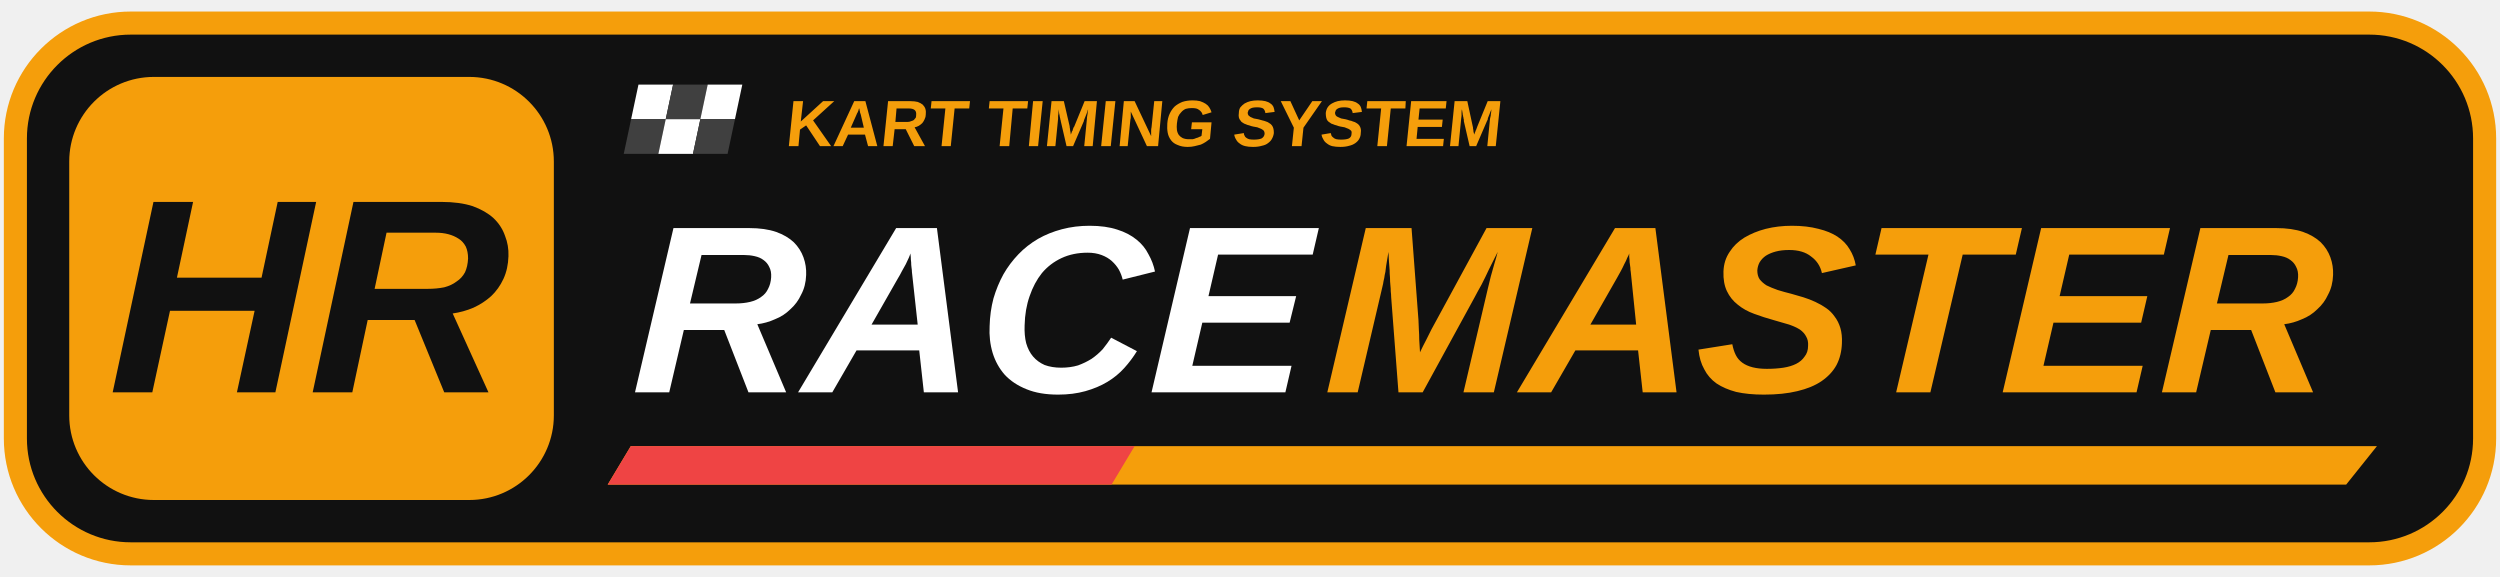
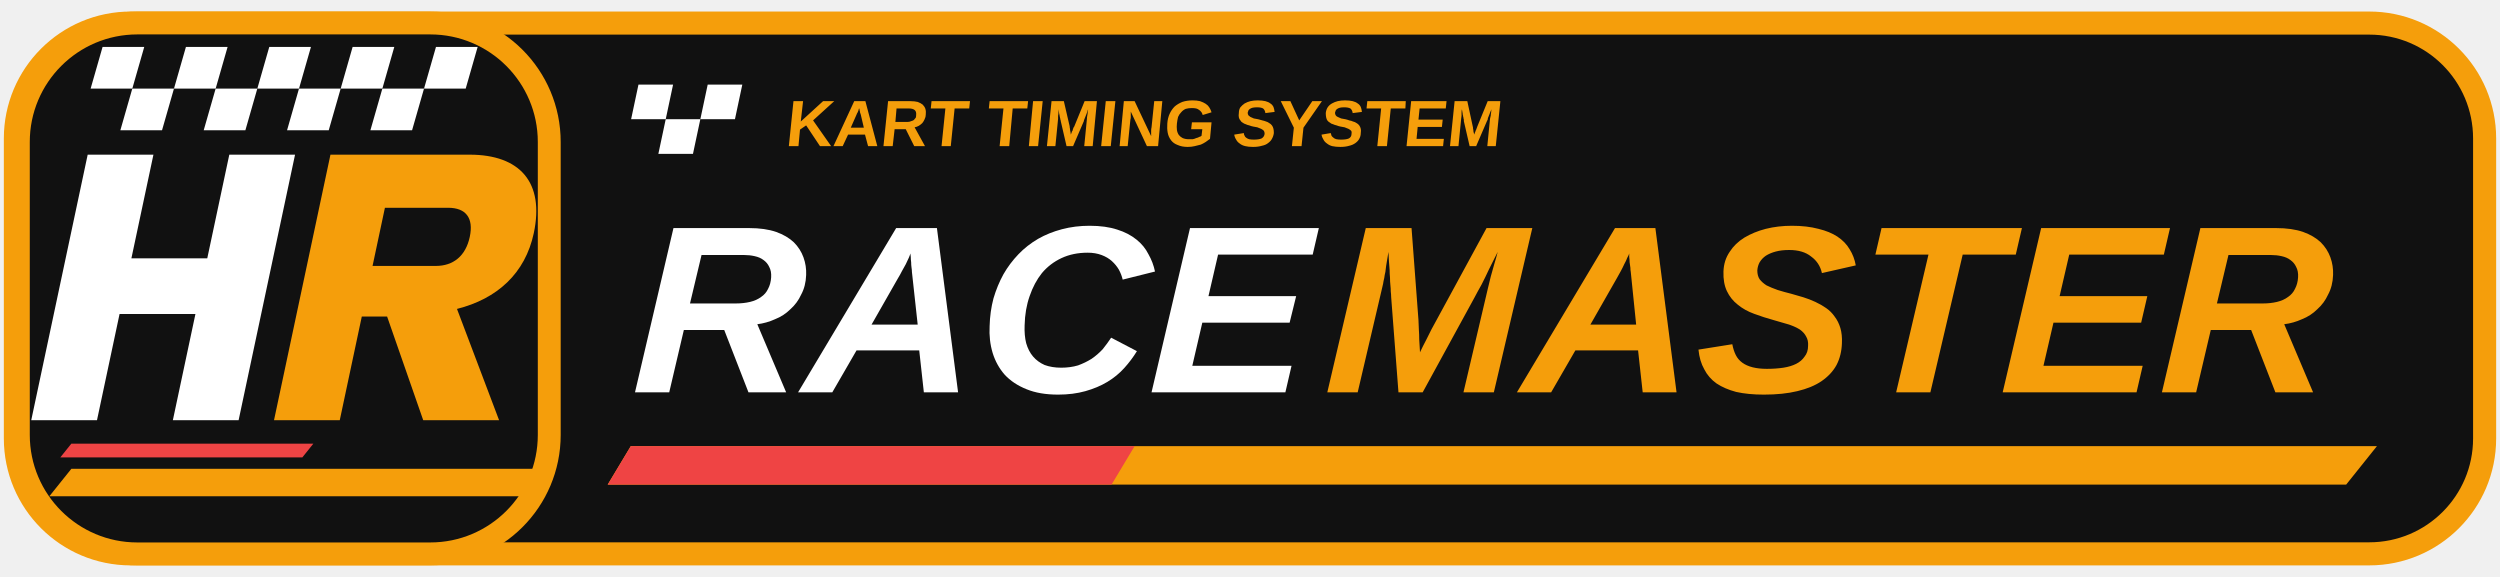
- <svg xmlns="http://www.w3.org/2000/svg" viewBox="0 0 650 150" width="650" height="150">
-   <rect x="4" y="6" width="642" height="138" rx="30" fill="#111111" stroke="#F59E0B" stroke-width="6" />
-   <rect x="18" y="20" width="126" height="110" rx="22" fill="#F59E0B" />
-   <path d="M61.6,102.0 L66.2,80.8 L44.2,80.8 L39.6,102.0 L29.3,102.0 L39.9,52.5 L50.2,52.5 L46.0,72.2 L68.0,72.2 L72.2,52.5 L82.2,52.5 L71.6,102.0 L61.6,102.0 Z M115.5,102.0 L107.8,83.2 L95.6,83.2 L91.6,102.0 L81.3,102.0 L91.9,52.5 L114.8,52.5 Q119.5,52.5 122.9,53.6 Q126.2,54.8 128.3,56.7 Q130.4,58.7 131.3,61.3 Q132.3,63.8 132.2,66.6 Q132.1,69.9 130.9,72.5 Q129.7,75.1 127.7,77.0 Q125.7,78.8 123.1,80.0 Q120.5,81.1 117.7,81.5 L127.0,102.0 L115.5,102.0 Z M111.2,75.1 Q113.5,75.1 115.5,74.7 Q117.4,74.2 118.7,73.2 Q120.1,72.3 120.9,70.8 Q121.6,69.3 121.7,67.2 Q121.7,65.4 121.1,64.1 Q120.4,62.8 119.3,62.1 Q118.1,61.3 116.6,60.9 Q115.1,60.5 113.3,60.5 L100.5,60.5 L97.4,75.1 L111.2,75.1 Z" fill="#111111" />
-   <g transform="translate(166, 22) skewX(-12)">
-     <rect x="0" y="0" width="9" height="9" fill="#FFFFFF" />
-     <rect x="9" y="0" width="9" height="9" fill="#404040" />
-     <rect x="18" y="0" width="9" height="9" fill="#FFFFFF" />
-     <rect x="0" y="9" width="9" height="9" fill="#404040" />
-     <rect x="9" y="9" width="9" height="9" fill="#FFFFFF" />
-     <rect x="18" y="9" width="9" height="9" fill="#404040" />
+ <svg xmlns="http://www.w3.org/2000/svg" viewBox="0 0 650 150" width="650" height="150" version="1.1" id="svg11" xml:space="preserve">
+   <defs id="defs11" />
+   <rect x="4" y="6" width="642" height="138" rx="30" fill="#111111" stroke="#F59E0B" stroke-width="6" id="rect1" />
+   <rect x="18" y="20" width="126" height="110" rx="22" fill="#F59E0B" id="rect2" />
+   <path d="M61.6,102.0 L66.2,80.8 L44.2,80.8 L39.6,102.0 L29.3,102.0 L39.9,52.5 L50.2,52.5 L46.0,72.2 L68.0,72.2 L72.2,52.5 L82.2,52.5 L71.6,102.0 L61.6,102.0 Z M115.5,102.0 L107.8,83.2 L95.6,83.2 L91.6,102.0 L81.3,102.0 L91.9,52.5 L114.8,52.5 Q119.5,52.5 122.9,53.6 Q126.2,54.8 128.3,56.7 Q130.4,58.7 131.3,61.3 Q132.3,63.8 132.2,66.6 Q132.1,69.9 130.9,72.5 Q129.7,75.1 127.7,77.0 Q125.7,78.8 123.1,80.0 Q120.5,81.1 117.7,81.5 L127.0,102.0 L115.5,102.0 Z M111.2,75.1 Q113.5,75.1 115.5,74.7 Q117.4,74.2 118.7,73.2 Q120.1,72.3 120.9,70.8 Q121.6,69.3 121.7,67.2 Q121.7,65.4 121.1,64.1 Q120.4,62.8 119.3,62.1 Q118.1,61.3 116.6,60.9 Q115.1,60.5 113.3,60.5 L100.5,60.5 L97.4,75.1 L111.2,75.1 Z" fill="#111111" id="path2" />
+   <g transform="translate(166, 22) skewX(-12)" id="g8">
+     <rect x="0" y="0" width="9" height="9" fill="#FFFFFF" id="rect3" />
+     <rect x="18" y="0" width="9" height="9" fill="#FFFFFF" id="rect5" />
+     <rect x="9" y="9" width="9" height="9" fill="#FFFFFF" id="rect7" />
  </g>
-   <path d="M213.2,38.0 L209.6,32.6 L208.0,33.7 L207.6,38.0 L205.1,38.0 L206.3,26.3 L208.8,26.3 L208.2,31.6 L214.0,26.3 L216.9,26.3 L211.4,31.3 L216.1,38.0 L213.2,38.0 Z M225.7,38.0 L224.9,35.0 L220.5,35.0 L219.1,38.0 L216.7,38.0 L222.1,26.3 L225.0,26.3 L228.1,38.0 L225.7,38.0 Z M223.8,29.8 Q223.7,29.5 223.6,29.2 Q223.6,28.9 223.5,28.7 Q223.5,28.4 223.4,28.3 Q223.4,28.1 223.4,28.1 Q223.4,28.1 223.3,28.3 Q223.3,28.4 223.2,28.7 Q223.1,28.9 223.0,29.2 Q222.8,29.5 222.7,29.8 L221.2,33.2 L224.6,33.2 L223.8,29.8 Z M237.7,38.0 L235.5,33.6 L232.6,33.6 L232.1,38.0 L229.7,38.0 L230.9,26.3 L236.7,26.3 Q237.8,26.3 238.6,26.5 Q239.4,26.8 239.9,27.2 Q240.4,27.7 240.6,28.3 Q240.8,29.0 240.7,29.8 Q240.7,30.4 240.4,31.0 Q240.2,31.5 239.8,32.0 Q239.4,32.4 238.9,32.7 Q238.4,33.0 237.8,33.1 L240.5,38.0 L237.7,38.0 Z M238.2,29.9 Q238.3,29.0 237.8,28.6 Q237.3,28.2 236.3,28.2 L233.1,28.2 L232.8,31.7 L236.0,31.7 Q236.5,31.7 236.9,31.5 Q237.3,31.4 237.6,31.2 Q237.9,30.9 238.1,30.6 Q238.2,30.3 238.2,29.9 Z M248.2,28.2 L247.2,38.0 L244.8,38.0 L245.8,28.2 L242.0,28.2 L242.2,26.3 L252.2,26.3 L252.0,28.2 L248.2,28.2 Z M263.3,28.2 L262.4,38.0 L259.9,38.0 L260.9,28.2 L257.1,28.2 L257.3,26.3 L267.3,26.3 L267.1,28.2 L263.3,28.2 Z M267.5,38.0 L268.6,26.3 L271.1,26.3 L269.9,38.0 L267.5,38.0 Z M281.9,38.0 L282.6,30.9 Q282.6,30.5 282.7,30.0 Q282.8,29.6 282.8,29.2 Q282.9,28.8 282.9,28.4 Q282.7,29.0 282.5,29.6 Q282.4,29.9 282.3,30.1 Q282.2,30.4 282.1,30.6 Q282.0,30.9 281.9,31.1 Q281.8,31.3 281.8,31.5 L279.0,38.0 L277.3,38.0 L275.8,31.5 Q275.8,31.3 275.7,31.1 Q275.7,30.9 275.6,30.6 Q275.6,30.4 275.5,30.1 Q275.5,29.9 275.4,29.6 Q275.3,29.0 275.2,28.4 Q275.2,28.8 275.2,29.3 Q275.2,29.7 275.1,30.1 Q275.1,30.6 275.1,30.9 L274.4,38.0 L272.2,38.0 L273.4,26.3 L276.6,26.3 L278.1,32.8 Q278.1,33.1 278.2,33.5 Q278.2,33.8 278.3,34.2 Q278.4,34.6 278.4,35.0 Q278.6,34.6 278.7,34.2 Q278.8,34.0 278.9,33.9 Q278.9,33.7 279.0,33.5 Q279.1,33.3 279.1,33.2 Q279.2,33.0 279.3,32.9 L282.0,26.3 L285.2,26.3 L284.1,38.0 L281.9,38.0 Z M286.3,38.0 L287.5,26.3 L290.0,26.3 L288.8,38.0 L286.3,38.0 Z M298.2,38.0 L294.0,29.0 Q294.0,29.4 294.0,29.7 Q294.0,30.0 294.0,30.4 Q294.0,30.8 293.9,31.1 L293.2,38.0 L291.1,38.0 L292.2,26.3 L295.0,26.3 L299.3,35.4 Q299.3,35.0 299.3,34.7 Q299.3,34.3 299.3,33.9 Q299.3,33.5 299.4,33.1 L300.1,26.3 L302.2,26.3 L301.1,38.0 L298.2,38.0 Z M309.1,36.2 Q309.6,36.2 310.1,36.2 Q310.6,36.1 311.0,35.9 Q311.5,35.8 311.8,35.6 Q312.2,35.5 312.4,35.3 L312.6,33.6 L309.7,33.6 L309.9,31.8 L315.0,31.8 L314.6,36.1 Q314.1,36.5 313.5,36.9 Q312.9,37.3 312.2,37.6 Q311.5,37.8 310.6,38.0 Q309.8,38.2 308.8,38.2 Q307.3,38.2 306.2,37.7 Q305.1,37.3 304.5,36.5 Q303.8,35.6 303.6,34.5 Q303.4,33.4 303.5,32.1 Q303.6,30.7 304.1,29.6 Q304.6,28.5 305.4,27.7 Q306.2,27.0 307.4,26.5 Q308.6,26.1 310.1,26.1 Q311.2,26.1 312.0,26.3 Q312.9,26.6 313.5,27.0 Q314.1,27.4 314.4,27.9 Q314.8,28.5 315.0,29.2 L312.7,29.9 Q312.6,29.5 312.4,29.2 Q312.1,28.8 311.8,28.6 Q311.4,28.3 311.0,28.2 Q310.5,28.1 309.9,28.1 Q309.0,28.1 308.3,28.3 Q307.6,28.6 307.1,29.2 Q306.6,29.7 306.3,30.4 Q306.1,31.2 306.0,32.1 Q305.9,33.0 306.0,33.8 Q306.1,34.5 306.5,35.1 Q306.9,35.6 307.5,35.9 Q308.2,36.2 309.1,36.2 Z M331.2,34.6 Q331.1,35.4 330.7,36.1 Q330.4,36.7 329.7,37.2 Q329.1,37.7 328.1,37.9 Q327.1,38.2 325.8,38.2 Q324.6,38.2 323.8,38.0 Q322.9,37.8 322.3,37.3 Q321.7,36.9 321.4,36.3 Q321.0,35.7 320.9,35.0 L323.4,34.6 Q323.4,35.0 323.6,35.3 Q323.7,35.6 324.0,35.8 Q324.4,36.1 324.8,36.2 Q325.3,36.3 326.0,36.3 Q327.3,36.3 328.0,36.0 Q328.7,35.6 328.8,34.8 Q328.8,34.3 328.6,34.0 Q328.3,33.7 327.9,33.5 Q327.5,33.3 326.9,33.1 Q326.4,33.0 325.8,32.9 Q325.3,32.8 324.8,32.6 Q324.3,32.5 323.9,32.3 Q323.5,32.2 323.1,31.9 Q322.7,31.7 322.5,31.3 Q322.2,31.0 322.1,30.5 Q322.0,30.0 322.1,29.4 Q322.1,28.5 322.5,27.9 Q323.0,27.3 323.6,26.9 Q324.3,26.5 325.1,26.3 Q326.0,26.1 327.0,26.1 Q328.2,26.1 329.0,26.3 Q329.8,26.5 330.3,26.9 Q330.8,27.2 331.1,27.8 Q331.3,28.3 331.4,29.1 L329.0,29.4 Q328.9,28.6 328.4,28.2 Q327.9,27.9 326.8,27.9 Q326.2,27.9 325.7,28.0 Q325.3,28.1 325.0,28.3 Q324.7,28.5 324.6,28.7 Q324.5,29.0 324.4,29.3 Q324.4,29.7 324.6,30.0 Q324.8,30.2 325.1,30.4 Q325.5,30.6 326.0,30.8 Q326.5,30.9 327.1,31.0 Q327.6,31.1 328.2,31.3 Q328.7,31.4 329.2,31.6 Q329.6,31.7 330.0,32.0 Q330.4,32.2 330.7,32.6 Q331.0,33.0 331.1,33.5 Q331.2,33.9 331.2,34.6 Z M338.9,33.2 L338.4,38.0 L335.9,38.0 L336.4,33.2 L333.0,26.3 L335.5,26.3 L337.8,31.3 L341.2,26.3 L343.7,26.3 L338.9,33.2 Z M353.8,34.6 Q353.8,35.4 353.4,36.1 Q353.1,36.7 352.4,37.2 Q351.7,37.7 350.8,37.9 Q349.8,38.2 348.5,38.2 Q347.3,38.2 346.4,38.0 Q345.6,37.8 345.0,37.3 Q344.4,36.9 344.1,36.3 Q343.7,35.7 343.6,35.0 L346.0,34.6 Q346.1,35.0 346.2,35.3 Q346.4,35.6 346.7,35.8 Q347.0,36.1 347.5,36.2 Q348.0,36.3 348.7,36.3 Q350.0,36.3 350.7,36.0 Q351.4,35.6 351.4,34.8 Q351.5,34.3 351.3,34.0 Q351.0,33.7 350.6,33.5 Q350.2,33.3 349.6,33.1 Q349.1,33.0 348.5,32.9 Q348.0,32.8 347.5,32.6 Q347.0,32.5 346.6,32.3 Q346.1,32.2 345.8,31.9 Q345.4,31.7 345.1,31.3 Q344.9,31.0 344.8,30.5 Q344.7,30.0 344.7,29.4 Q344.8,28.5 345.2,27.9 Q345.6,27.3 346.3,26.9 Q347.0,26.5 347.8,26.3 Q348.7,26.1 349.7,26.1 Q350.9,26.1 351.7,26.3 Q352.5,26.5 353.0,26.9 Q353.5,27.2 353.8,27.8 Q354.0,28.3 354.1,29.1 L351.7,29.4 Q351.6,28.6 351.1,28.2 Q350.5,27.9 349.5,27.9 Q348.8,27.9 348.4,28.0 Q348.0,28.1 347.7,28.3 Q347.4,28.5 347.3,28.7 Q347.2,29.0 347.1,29.3 Q347.1,29.7 347.3,30.0 Q347.4,30.2 347.8,30.4 Q348.2,30.6 348.7,30.8 Q349.2,30.9 349.8,31.0 Q350.3,31.1 350.8,31.3 Q351.4,31.4 351.8,31.6 Q352.3,31.7 352.7,32.0 Q353.1,32.2 353.4,32.6 Q353.7,33.0 353.8,33.5 Q353.9,33.9 353.8,34.6 Z M361.6,28.2 L360.6,38.0 L358.1,38.0 L359.1,28.2 L355.3,28.2 L355.5,26.3 L365.5,26.3 L365.4,28.2 L361.6,28.2 Z M365.7,38.0 L366.9,26.3 L376.1,26.3 L375.9,28.2 L369.1,28.2 L368.8,31.1 L375.1,31.1 L374.9,33.0 L368.6,33.0 L368.3,36.1 L375.4,36.1 L375.2,38.0 L365.7,38.0 Z M386.7,38.0 L387.4,30.9 Q387.5,30.5 387.6,30.0 Q387.6,29.6 387.7,29.2 Q387.7,28.8 387.8,28.4 Q387.5,29.0 387.3,29.6 Q387.2,29.9 387.1,30.1 Q387.0,30.4 386.9,30.6 Q386.8,30.9 386.8,31.1 Q386.7,31.3 386.6,31.5 L383.8,38.0 L382.1,38.0 L380.6,31.5 Q380.6,31.3 380.6,31.1 Q380.5,30.9 380.5,30.6 Q380.4,30.4 380.4,30.1 Q380.3,29.9 380.3,29.6 Q380.2,29.0 380.1,28.4 Q380.0,28.8 380.0,29.3 Q380.0,29.7 380.0,30.1 Q379.9,30.6 379.9,30.9 L379.2,38.0 L377.0,38.0 L378.2,26.3 L381.5,26.3 L382.9,32.8 Q383.0,33.1 383.0,33.5 Q383.1,33.8 383.1,34.2 Q383.2,34.6 383.3,35.0 Q383.4,34.6 383.6,34.2 Q383.7,34.0 383.7,33.9 Q383.8,33.7 383.9,33.5 Q383.9,33.3 384.0,33.2 Q384.1,33.0 384.1,32.9 L386.8,26.3 L390.1,26.3 L388.9,38.0 L386.7,38.0 Z" fill="#F59E0B" />
-   <path d="M194.6,102.0 L188.3,85.8 L177.8,85.8 L174.0,102.0 L165.1,102.0 L175.1,59.3 L194.8,59.3 Q198.9,59.3 201.8,60.3 Q204.6,61.3 206.4,63.0 Q208.1,64.7 208.9,66.9 Q209.7,69.1 209.6,71.5 Q209.5,74.4 208.3,76.6 Q207.3,78.8 205.5,80.4 Q203.8,82.1 201.5,83.0 Q199.3,84.0 196.9,84.3 L204.4,102.0 L194.6,102.0 Z M191.3,78.9 Q193.3,78.9 195.0,78.5 Q196.7,78.1 197.9,77.2 Q199.1,76.4 199.7,75.1 Q200.4,73.8 200.5,72.1 Q200.6,70.5 200.0,69.4 Q199.5,68.3 198.5,67.6 Q197.6,66.9 196.2,66.6 Q194.9,66.3 193.4,66.3 L182.4,66.3 L179.4,78.9 L191.3,78.9 Z M240.2,102.0 L239.0,91.1 L222.7,91.1 L216.4,102.0 L207.5,102.0 L233.0,59.3 L243.6,59.3 L249.1,102.0 L240.2,102.0 Z M237.1,70.7 Q237.1,70.2 237.0,69.6 Q236.9,68.9 236.9,68.2 Q236.8,67.5 236.8,66.8 Q236.7,66.2 236.7,65.9 Q236.6,66.3 236.3,67.0 Q235.9,67.8 235.5,68.7 Q235.0,69.6 234.5,70.5 Q234.0,71.5 233.5,72.3 L226.6,84.4 L238.6,84.4 L237.1,70.7 Z M266.4,84.6 Q266.3,87.2 266.8,89.2 Q267.4,91.3 268.6,92.7 Q269.8,94.1 271.6,94.9 Q273.5,95.6 275.9,95.6 Q278.3,95.6 280.3,95.0 Q282.2,94.3 283.8,93.3 Q285.4,92.2 286.7,90.8 Q287.9,89.3 288.9,87.8 L295.6,91.3 Q294.2,93.6 292.3,95.7 Q290.4,97.8 287.9,99.3 Q285.4,100.8 282.2,101.7 Q279.0,102.6 275.1,102.6 Q270.3,102.6 266.9,101.2 Q263.4,99.8 261.2,97.4 Q259.1,95.0 258.1,91.8 Q257.1,88.5 257.3,84.8 Q257.4,81.0 258.3,77.6 Q259.3,74.2 260.9,71.3 Q262.5,68.5 264.8,66.1 Q267.0,63.8 269.9,62.1 Q272.7,60.5 276.1,59.6 Q279.5,58.7 283.3,58.7 Q287.5,58.7 290.5,59.7 Q293.4,60.6 295.5,62.3 Q297.5,63.9 298.6,66.1 Q299.8,68.2 300.3,70.6 L291.9,72.7 Q291.6,71.4 290.9,70.1 Q290.2,68.9 289.1,67.9 Q288.0,66.9 286.4,66.3 Q284.8,65.7 282.8,65.7 Q279.0,65.7 276.0,67.1 Q273.0,68.5 270.9,71.0 Q268.9,73.5 267.7,77.0 Q266.5,80.4 266.4,84.6 Z M299.4,102.0 L309.4,59.3 L342.9,59.3 L341.3,66.2 L316.7,66.2 L314.2,77.0 L337.0,77.0 L335.3,83.9 L312.6,83.9 L310.0,95.1 L335.8,95.1 L334.2,102.0 L299.4,102.0 Z" fill="#FFFFFF" />
-   <path d="M380.5,102.0 L386.8,75.2 Q387.2,73.6 387.6,71.9 Q388.1,70.1 388.5,68.7 Q389.0,67.1 389.4,65.5 Q388.2,67.9 387.1,70.1 Q386.7,71.0 386.2,72.0 Q385.7,73.0 385.2,74.0 Q384.7,74.9 384.2,75.8 Q383.8,76.6 383.4,77.3 L369.9,102.0 L363.6,102.0 L361.7,77.2 Q361.7,76.6 361.6,75.8 Q361.6,75.0 361.5,74.1 Q361.4,73.2 361.4,72.2 Q361.3,71.2 361.3,70.2 Q361.1,68.0 361.0,65.5 Q360.7,67.3 360.4,69.1 Q360.3,69.9 360.2,70.7 Q360.0,71.5 359.9,72.3 Q359.7,73.1 359.6,73.8 Q359.4,74.5 359.3,75.1 L353.0,102.0 L345.1,102.0 L355.1,59.3 L367.0,59.3 L368.8,83.2 Q368.8,84.1 368.9,85.6 Q369.0,87.0 369.0,88.3 Q369.1,89.9 369.2,91.6 Q370.0,89.9 370.8,88.4 Q371.5,87.0 372.2,85.6 Q372.9,84.3 373.4,83.4 L386.5,59.3 L398.4,59.3 L388.4,102.0 L380.5,102.0 Z M427.1,102.0 L425.9,91.1 L409.6,91.1 L403.3,102.0 L394.4,102.0 L419.9,59.3 L430.4,59.3 L435.9,102.0 L427.1,102.0 Z M424.0,70.7 Q423.9,70.2 423.9,69.6 Q423.8,68.9 423.7,68.2 Q423.7,67.5 423.6,66.8 Q423.6,66.2 423.6,65.9 Q423.5,66.3 423.1,67.0 Q422.8,67.8 422.3,68.7 Q421.9,69.6 421.4,70.5 Q420.8,71.5 420.4,72.3 L413.5,84.4 L425.4,84.4 L424.0,70.7 Z M458.6,102.6 Q454.5,102.6 451.4,101.9 Q448.4,101.1 446.3,99.7 Q444.2,98.2 443.1,96.0 Q441.9,93.9 441.6,90.9 L450.4,89.5 Q450.7,91.1 451.3,92.3 Q451.9,93.5 453.0,94.3 Q454.1,95.1 455.7,95.5 Q457.3,95.9 459.4,95.9 Q461.7,95.9 463.7,95.6 Q465.6,95.3 467.0,94.6 Q468.4,93.9 469.2,92.7 Q470.1,91.6 470.1,89.9 Q470.2,88.5 469.6,87.5 Q469.1,86.5 468.0,85.7 Q466.9,85.0 465.2,84.4 Q463.6,83.9 461.4,83.3 Q458.5,82.5 456.1,81.6 Q453.6,80.7 451.8,79.2 Q450.0,77.8 449.0,75.7 Q448.0,73.6 448.1,70.6 Q448.2,67.7 449.7,65.5 Q451.1,63.3 453.5,61.8 Q456.0,60.3 459.1,59.5 Q462.3,58.7 465.9,58.7 Q469.8,58.7 472.8,59.5 Q475.7,60.2 477.7,61.5 Q479.8,62.9 480.9,64.8 Q482.1,66.7 482.5,69.0 L473.7,71.0 Q473.1,68.3 470.9,66.7 Q468.8,65.0 465.2,65.0 Q463.2,65.0 461.7,65.4 Q460.2,65.8 459.1,66.5 Q458.1,67.2 457.5,68.2 Q457.0,69.1 456.9,70.3 Q456.9,71.7 457.5,72.6 Q458.2,73.5 459.3,74.2 Q460.5,74.8 462.2,75.4 Q463.8,75.9 465.8,76.4 Q467.3,76.8 468.9,77.3 Q470.5,77.8 472.0,78.5 Q473.5,79.2 474.8,80.1 Q476.1,81.0 477.0,82.3 Q478.0,83.6 478.5,85.3 Q479.0,87.0 478.9,89.2 Q478.8,92.4 477.5,94.9 Q476.2,97.3 473.6,99.1 Q471.1,100.8 467.3,101.7 Q463.6,102.6 458.6,102.6 Z M510.3,66.2 L501.9,102.0 L493.0,102.0 L501.4,66.2 L487.6,66.2 L489.2,59.3 L525.7,59.3 L524.1,66.2 L510.3,66.2 Z M520.7,102.0 L530.7,59.3 L564.2,59.3 L562.6,66.2 L538.0,66.2 L535.5,77.0 L558.3,77.0 L556.7,83.9 L533.9,83.9 L531.3,95.1 L557.1,95.1 L555.5,102.0 L520.7,102.0 Z M591.6,102.0 L585.3,85.8 L574.8,85.8 L571.0,102.0 L562.1,102.0 L572.1,59.3 L591.8,59.3 Q595.9,59.3 598.8,60.3 Q601.6,61.3 603.4,63.0 Q605.1,64.7 605.9,66.9 Q606.7,69.1 606.6,71.5 Q606.5,74.4 605.3,76.6 Q604.3,78.8 602.5,80.4 Q600.8,82.1 598.5,83.0 Q596.3,84.0 593.9,84.3 L601.4,102.0 L591.6,102.0 Z M588.3,78.9 Q590.3,78.9 592.0,78.5 Q593.7,78.1 594.9,77.2 Q596.1,76.4 596.7,75.1 Q597.4,73.8 597.5,72.1 Q597.6,70.5 597.0,69.4 Q596.5,68.3 595.5,67.6 Q594.6,66.9 593.2,66.6 Q591.9,66.3 590.4,66.3 L579.4,66.3 L576.4,78.9 L588.3,78.9 Z" fill="#F59E0B" />
-   <polygon points="164,116 618,116 610,126 158,126" fill="#F59E0B" />
-   <polygon points="164,116 295,116 289,126 158,126" fill="#EF4444" />
+   <path d="M213.2,38.0 L209.6,32.6 L208.0,33.7 L207.6,38.0 L205.1,38.0 L206.3,26.3 L208.8,26.3 L208.2,31.6 L214.0,26.3 L216.9,26.3 L211.4,31.3 L216.1,38.0 L213.2,38.0 Z M225.7,38.0 L224.9,35.0 L220.5,35.0 L219.1,38.0 L216.7,38.0 L222.1,26.3 L225.0,26.3 L228.1,38.0 L225.7,38.0 Z M223.8,29.8 Q223.7,29.5 223.6,29.2 Q223.6,28.9 223.5,28.7 Q223.5,28.4 223.4,28.3 Q223.4,28.1 223.4,28.1 Q223.4,28.1 223.3,28.3 Q223.3,28.4 223.2,28.7 Q223.1,28.9 223.0,29.2 Q222.8,29.5 222.7,29.8 L221.2,33.2 L224.6,33.2 L223.8,29.8 Z M237.7,38.0 L235.5,33.6 L232.6,33.6 L232.1,38.0 L229.7,38.0 L230.9,26.3 L236.7,26.3 Q237.8,26.3 238.6,26.5 Q239.4,26.8 239.9,27.2 Q240.4,27.7 240.6,28.3 Q240.8,29.0 240.7,29.8 Q240.7,30.4 240.4,31.0 Q240.2,31.5 239.8,32.0 Q239.4,32.4 238.9,32.7 Q238.4,33.0 237.8,33.1 L240.5,38.0 L237.7,38.0 Z M238.2,29.9 Q238.3,29.0 237.8,28.6 Q237.3,28.2 236.3,28.2 L233.1,28.2 L232.8,31.7 L236.0,31.7 Q236.5,31.7 236.9,31.5 Q237.3,31.4 237.6,31.2 Q237.9,30.9 238.1,30.6 Q238.2,30.3 238.2,29.9 Z M248.2,28.2 L247.2,38.0 L244.8,38.0 L245.8,28.2 L242.0,28.2 L242.2,26.3 L252.2,26.3 L252.0,28.2 L248.2,28.2 Z M263.3,28.2 L262.4,38.0 L259.9,38.0 L260.9,28.2 L257.1,28.2 L257.3,26.3 L267.3,26.3 L267.1,28.2 L263.3,28.2 Z M267.5,38.0 L268.6,26.3 L271.1,26.3 L269.9,38.0 L267.5,38.0 Z M281.9,38.0 L282.6,30.9 Q282.6,30.5 282.7,30.0 Q282.8,29.6 282.8,29.2 Q282.9,28.8 282.9,28.4 Q282.7,29.0 282.5,29.6 Q282.4,29.9 282.3,30.1 Q282.2,30.4 282.1,30.6 Q282.0,30.9 281.9,31.1 Q281.8,31.3 281.8,31.5 L279.0,38.0 L277.3,38.0 L275.8,31.5 Q275.8,31.3 275.7,31.1 Q275.7,30.9 275.6,30.6 Q275.6,30.4 275.5,30.1 Q275.5,29.9 275.4,29.6 Q275.3,29.0 275.2,28.4 Q275.2,28.8 275.2,29.3 Q275.2,29.7 275.1,30.1 Q275.1,30.6 275.1,30.9 L274.4,38.0 L272.2,38.0 L273.4,26.3 L276.6,26.3 L278.1,32.8 Q278.1,33.1 278.2,33.5 Q278.2,33.8 278.3,34.2 Q278.4,34.6 278.4,35.0 Q278.6,34.6 278.7,34.2 Q278.8,34.0 278.9,33.9 Q278.9,33.7 279.0,33.5 Q279.1,33.3 279.1,33.2 Q279.2,33.0 279.3,32.9 L282.0,26.3 L285.2,26.3 L284.1,38.0 L281.9,38.0 Z M286.3,38.0 L287.5,26.3 L290.0,26.3 L288.8,38.0 L286.3,38.0 Z M298.2,38.0 L294.0,29.0 Q294.0,29.4 294.0,29.7 Q294.0,30.0 294.0,30.4 Q294.0,30.8 293.9,31.1 L293.2,38.0 L291.1,38.0 L292.2,26.3 L295.0,26.3 L299.3,35.4 Q299.3,35.0 299.3,34.7 Q299.3,34.3 299.3,33.9 Q299.3,33.5 299.4,33.1 L300.1,26.3 L302.2,26.3 L301.1,38.0 L298.2,38.0 Z M309.1,36.2 Q309.6,36.2 310.1,36.2 Q310.6,36.1 311.0,35.9 Q311.5,35.8 311.8,35.6 Q312.2,35.5 312.4,35.3 L312.6,33.6 L309.7,33.6 L309.9,31.8 L315.0,31.8 L314.6,36.1 Q314.1,36.5 313.5,36.9 Q312.9,37.3 312.2,37.6 Q311.5,37.8 310.6,38.0 Q309.8,38.2 308.8,38.2 Q307.3,38.2 306.2,37.7 Q305.1,37.3 304.5,36.5 Q303.8,35.6 303.6,34.5 Q303.4,33.4 303.5,32.1 Q303.6,30.7 304.1,29.6 Q304.6,28.5 305.4,27.7 Q306.2,27.0 307.4,26.5 Q308.6,26.1 310.1,26.1 Q311.2,26.1 312.0,26.3 Q312.9,26.6 313.5,27.0 Q314.1,27.4 314.4,27.9 Q314.8,28.5 315.0,29.2 L312.7,29.9 Q312.6,29.5 312.4,29.2 Q312.1,28.8 311.8,28.6 Q311.4,28.3 311.0,28.2 Q310.5,28.1 309.9,28.1 Q309.0,28.1 308.3,28.3 Q307.6,28.6 307.1,29.2 Q306.6,29.7 306.3,30.4 Q306.1,31.2 306.0,32.1 Q305.9,33.0 306.0,33.8 Q306.1,34.5 306.5,35.1 Q306.9,35.6 307.5,35.9 Q308.2,36.2 309.1,36.2 Z M331.2,34.6 Q331.1,35.4 330.7,36.1 Q330.4,36.7 329.7,37.2 Q329.1,37.7 328.1,37.9 Q327.1,38.2 325.8,38.2 Q324.6,38.2 323.8,38.0 Q322.9,37.8 322.3,37.3 Q321.7,36.9 321.4,36.3 Q321.0,35.7 320.9,35.0 L323.4,34.6 Q323.4,35.0 323.6,35.3 Q323.7,35.6 324.0,35.8 Q324.4,36.1 324.8,36.2 Q325.3,36.3 326.0,36.3 Q327.3,36.3 328.0,36.0 Q328.7,35.6 328.8,34.8 Q328.8,34.3 328.6,34.0 Q328.3,33.7 327.9,33.5 Q327.5,33.3 326.9,33.1 Q326.4,33.0 325.8,32.9 Q325.3,32.8 324.8,32.6 Q324.3,32.5 323.9,32.3 Q323.5,32.2 323.1,31.9 Q322.7,31.7 322.5,31.3 Q322.2,31.0 322.1,30.5 Q322.0,30.0 322.1,29.4 Q322.1,28.5 322.5,27.9 Q323.0,27.3 323.6,26.9 Q324.3,26.5 325.1,26.3 Q326.0,26.1 327.0,26.1 Q328.2,26.1 329.0,26.3 Q329.8,26.5 330.3,26.9 Q330.8,27.2 331.1,27.8 Q331.3,28.3 331.4,29.1 L329.0,29.4 Q328.9,28.6 328.4,28.2 Q327.9,27.9 326.8,27.9 Q326.2,27.9 325.7,28.0 Q325.3,28.1 325.0,28.3 Q324.7,28.5 324.6,28.7 Q324.5,29.0 324.4,29.3 Q324.4,29.7 324.6,30.0 Q324.8,30.2 325.1,30.4 Q325.5,30.6 326.0,30.8 Q326.5,30.9 327.1,31.0 Q327.6,31.1 328.2,31.3 Q328.7,31.4 329.2,31.6 Q329.6,31.7 330.0,32.0 Q330.4,32.2 330.7,32.6 Q331.0,33.0 331.1,33.5 Q331.2,33.9 331.2,34.6 Z M338.9,33.2 L338.4,38.0 L335.9,38.0 L336.4,33.2 L333.0,26.3 L335.5,26.3 L337.8,31.3 L341.2,26.3 L343.7,26.3 L338.9,33.2 Z M353.8,34.6 Q353.8,35.4 353.4,36.1 Q353.1,36.7 352.4,37.2 Q351.7,37.7 350.8,37.9 Q349.8,38.2 348.5,38.2 Q347.3,38.2 346.4,38.0 Q345.6,37.8 345.0,37.3 Q344.4,36.9 344.1,36.3 Q343.7,35.7 343.6,35.0 L346.0,34.6 Q346.1,35.0 346.2,35.3 Q346.4,35.6 346.7,35.8 Q347.0,36.1 347.5,36.2 Q348.0,36.3 348.7,36.3 Q350.0,36.3 350.7,36.0 Q351.4,35.6 351.4,34.8 Q351.5,34.3 351.3,34.0 Q351.0,33.7 350.6,33.5 Q350.2,33.3 349.6,33.1 Q349.1,33.0 348.5,32.9 Q348.0,32.8 347.5,32.6 Q347.0,32.5 346.6,32.3 Q346.1,32.2 345.8,31.9 Q345.4,31.7 345.1,31.3 Q344.9,31.0 344.8,30.5 Q344.7,30.0 344.7,29.4 Q344.8,28.5 345.2,27.9 Q345.6,27.3 346.3,26.9 Q347.0,26.5 347.8,26.3 Q348.7,26.1 349.7,26.1 Q350.9,26.1 351.7,26.3 Q352.5,26.5 353.0,26.9 Q353.5,27.2 353.8,27.8 Q354.0,28.3 354.1,29.1 L351.7,29.4 Q351.6,28.6 351.1,28.2 Q350.5,27.9 349.5,27.9 Q348.8,27.9 348.4,28.0 Q348.0,28.1 347.7,28.3 Q347.4,28.5 347.3,28.7 Q347.2,29.0 347.1,29.3 Q347.1,29.7 347.3,30.0 Q347.4,30.2 347.8,30.4 Q348.2,30.6 348.7,30.8 Q349.2,30.9 349.8,31.0 Q350.3,31.1 350.8,31.3 Q351.4,31.4 351.8,31.6 Q352.3,31.7 352.7,32.0 Q353.1,32.2 353.4,32.6 Q353.7,33.0 353.8,33.5 Q353.9,33.9 353.8,34.6 Z M361.6,28.2 L360.6,38.0 L358.1,38.0 L359.1,28.2 L355.3,28.2 L355.5,26.3 L365.5,26.3 L365.4,28.2 L361.6,28.2 Z M365.7,38.0 L366.9,26.3 L376.1,26.3 L375.9,28.2 L369.1,28.2 L368.8,31.1 L375.1,31.1 L374.9,33.0 L368.6,33.0 L368.3,36.1 L375.4,36.1 L375.2,38.0 L365.7,38.0 Z M386.7,38.0 L387.4,30.9 Q387.5,30.5 387.6,30.0 Q387.6,29.6 387.7,29.2 Q387.7,28.8 387.8,28.4 Q387.5,29.0 387.3,29.6 Q387.2,29.9 387.1,30.1 Q387.0,30.4 386.9,30.6 Q386.8,30.9 386.8,31.1 Q386.7,31.3 386.6,31.5 L383.8,38.0 L382.1,38.0 L380.6,31.5 Q380.6,31.3 380.6,31.1 Q380.5,30.9 380.5,30.6 Q380.4,30.4 380.4,30.1 Q380.3,29.9 380.3,29.6 Q380.2,29.0 380.1,28.4 Q380.0,28.8 380.0,29.3 Q380.0,29.7 380.0,30.1 Q379.9,30.6 379.9,30.9 L379.2,38.0 L377.0,38.0 L378.2,26.3 L381.5,26.3 L382.9,32.8 Q383.0,33.1 383.0,33.5 Q383.1,33.8 383.1,34.2 Q383.2,34.6 383.3,35.0 Q383.4,34.6 383.6,34.2 Q383.7,34.0 383.7,33.9 Q383.8,33.7 383.9,33.5 Q383.9,33.3 384.0,33.2 Q384.1,33.0 384.1,32.9 L386.8,26.3 L390.1,26.3 L388.9,38.0 L386.7,38.0 Z" fill="#F59E0B" id="path8" />
+   <path d="M194.6,102.0 L188.3,85.8 L177.8,85.8 L174.0,102.0 L165.1,102.0 L175.1,59.3 L194.8,59.3 Q198.9,59.3 201.8,60.3 Q204.6,61.3 206.4,63.0 Q208.1,64.7 208.9,66.9 Q209.7,69.1 209.6,71.5 Q209.5,74.4 208.3,76.6 Q207.3,78.8 205.5,80.4 Q203.8,82.1 201.5,83.0 Q199.3,84.0 196.9,84.3 L204.4,102.0 L194.6,102.0 Z M191.3,78.9 Q193.3,78.9 195.0,78.5 Q196.7,78.1 197.9,77.2 Q199.1,76.4 199.7,75.1 Q200.4,73.8 200.5,72.1 Q200.6,70.5 200.0,69.4 Q199.5,68.3 198.5,67.6 Q197.6,66.9 196.2,66.6 Q194.9,66.3 193.4,66.3 L182.4,66.3 L179.4,78.9 L191.3,78.9 Z M240.2,102.0 L239.0,91.1 L222.7,91.1 L216.4,102.0 L207.5,102.0 L233.0,59.3 L243.6,59.3 L249.1,102.0 L240.2,102.0 Z M237.1,70.7 Q237.1,70.2 237.0,69.6 Q236.9,68.9 236.9,68.2 Q236.8,67.5 236.8,66.8 Q236.7,66.2 236.7,65.9 Q236.6,66.3 236.3,67.0 Q235.9,67.8 235.5,68.7 Q235.0,69.6 234.5,70.5 Q234.0,71.5 233.5,72.3 L226.6,84.4 L238.6,84.4 L237.1,70.7 Z M266.4,84.6 Q266.3,87.2 266.8,89.2 Q267.4,91.3 268.6,92.7 Q269.8,94.1 271.6,94.9 Q273.5,95.6 275.9,95.6 Q278.3,95.6 280.3,95.0 Q282.2,94.3 283.8,93.3 Q285.4,92.2 286.7,90.8 Q287.9,89.3 288.9,87.8 L295.6,91.3 Q294.2,93.6 292.3,95.7 Q290.4,97.8 287.9,99.3 Q285.4,100.8 282.2,101.7 Q279.0,102.6 275.1,102.6 Q270.3,102.6 266.9,101.2 Q263.4,99.8 261.2,97.4 Q259.1,95.0 258.1,91.8 Q257.1,88.5 257.3,84.8 Q257.4,81.0 258.3,77.6 Q259.3,74.2 260.9,71.3 Q262.5,68.5 264.8,66.1 Q267.0,63.8 269.9,62.1 Q272.7,60.5 276.1,59.6 Q279.5,58.7 283.3,58.7 Q287.5,58.7 290.5,59.7 Q293.4,60.6 295.5,62.3 Q297.5,63.9 298.6,66.1 Q299.8,68.2 300.3,70.6 L291.9,72.7 Q291.6,71.4 290.9,70.1 Q290.2,68.9 289.1,67.9 Q288.0,66.9 286.4,66.3 Q284.8,65.7 282.8,65.7 Q279.0,65.7 276.0,67.1 Q273.0,68.5 270.9,71.0 Q268.9,73.5 267.7,77.0 Q266.5,80.4 266.4,84.6 Z M299.4,102.0 L309.4,59.3 L342.9,59.3 L341.3,66.2 L316.7,66.2 L314.2,77.0 L337.0,77.0 L335.3,83.9 L312.6,83.9 L310.0,95.1 L335.8,95.1 L334.2,102.0 L299.4,102.0 Z" fill="#FFFFFF" id="path9" />
+   <path d="M380.5,102.0 L386.8,75.2 Q387.2,73.6 387.6,71.9 Q388.1,70.1 388.5,68.7 Q389.0,67.1 389.4,65.5 Q388.2,67.9 387.1,70.1 Q386.7,71.0 386.2,72.0 Q385.7,73.0 385.2,74.0 Q384.7,74.9 384.2,75.8 Q383.8,76.6 383.4,77.3 L369.9,102.0 L363.6,102.0 L361.7,77.2 Q361.7,76.6 361.6,75.8 Q361.6,75.0 361.5,74.1 Q361.4,73.2 361.4,72.2 Q361.3,71.2 361.3,70.2 Q361.1,68.0 361.0,65.5 Q360.7,67.3 360.4,69.1 Q360.3,69.9 360.2,70.7 Q360.0,71.5 359.9,72.3 Q359.7,73.1 359.6,73.8 Q359.4,74.5 359.3,75.1 L353.0,102.0 L345.1,102.0 L355.1,59.3 L367.0,59.3 L368.8,83.2 Q368.8,84.1 368.9,85.6 Q369.0,87.0 369.0,88.3 Q369.1,89.9 369.2,91.6 Q370.0,89.9 370.8,88.4 Q371.5,87.0 372.2,85.6 Q372.9,84.3 373.4,83.4 L386.5,59.3 L398.4,59.3 L388.4,102.0 L380.5,102.0 Z M427.1,102.0 L425.9,91.1 L409.6,91.1 L403.3,102.0 L394.4,102.0 L419.9,59.3 L430.4,59.3 L435.9,102.0 L427.1,102.0 Z M424.0,70.7 Q423.9,70.2 423.9,69.6 Q423.8,68.9 423.7,68.2 Q423.7,67.5 423.6,66.8 Q423.6,66.2 423.6,65.9 Q423.5,66.3 423.1,67.0 Q422.8,67.8 422.3,68.7 Q421.9,69.6 421.4,70.5 Q420.8,71.5 420.4,72.3 L413.5,84.4 L425.4,84.4 L424.0,70.7 Z M458.6,102.6 Q454.5,102.6 451.4,101.9 Q448.4,101.1 446.3,99.7 Q444.2,98.2 443.1,96.0 Q441.9,93.9 441.6,90.9 L450.4,89.5 Q450.7,91.1 451.3,92.3 Q451.9,93.5 453.0,94.3 Q454.1,95.1 455.7,95.5 Q457.3,95.9 459.4,95.9 Q461.7,95.9 463.7,95.6 Q465.6,95.3 467.0,94.6 Q468.4,93.9 469.2,92.7 Q470.1,91.6 470.1,89.9 Q470.2,88.5 469.6,87.5 Q469.1,86.5 468.0,85.7 Q466.9,85.0 465.2,84.4 Q463.6,83.9 461.4,83.3 Q458.5,82.5 456.1,81.6 Q453.6,80.7 451.8,79.2 Q450.0,77.8 449.0,75.7 Q448.0,73.6 448.1,70.6 Q448.2,67.7 449.7,65.5 Q451.1,63.3 453.5,61.8 Q456.0,60.3 459.1,59.5 Q462.3,58.7 465.9,58.7 Q469.8,58.7 472.8,59.5 Q475.7,60.2 477.7,61.5 Q479.8,62.9 480.9,64.8 Q482.1,66.7 482.5,69.0 L473.7,71.0 Q473.1,68.3 470.9,66.7 Q468.8,65.0 465.2,65.0 Q463.2,65.0 461.7,65.4 Q460.2,65.8 459.1,66.5 Q458.1,67.2 457.5,68.2 Q457.0,69.1 456.9,70.3 Q456.9,71.7 457.5,72.6 Q458.2,73.5 459.3,74.2 Q460.5,74.8 462.2,75.4 Q463.8,75.9 465.8,76.4 Q467.3,76.8 468.9,77.3 Q470.5,77.8 472.0,78.5 Q473.5,79.2 474.8,80.1 Q476.1,81.0 477.0,82.3 Q478.0,83.6 478.5,85.3 Q479.0,87.0 478.9,89.2 Q478.8,92.4 477.5,94.9 Q476.2,97.3 473.6,99.1 Q471.1,100.8 467.3,101.7 Q463.6,102.6 458.6,102.6 Z M510.3,66.2 L501.9,102.0 L493.0,102.0 L501.4,66.2 L487.6,66.2 L489.2,59.3 L525.7,59.3 L524.1,66.2 L510.3,66.2 Z M520.7,102.0 L530.7,59.3 L564.2,59.3 L562.6,66.2 L538.0,66.2 L535.5,77.0 L558.3,77.0 L556.7,83.9 L533.9,83.9 L531.3,95.1 L557.1,95.1 L555.5,102.0 L520.7,102.0 Z M591.6,102.0 L585.3,85.8 L574.8,85.8 L571.0,102.0 L562.1,102.0 L572.1,59.3 L591.8,59.3 Q595.9,59.3 598.8,60.3 Q601.6,61.3 603.4,63.0 Q605.1,64.7 605.9,66.9 Q606.7,69.1 606.6,71.5 Q606.5,74.4 605.3,76.6 Q604.3,78.8 602.5,80.4 Q600.8,82.1 598.5,83.0 Q596.3,84.0 593.9,84.3 L601.4,102.0 L591.6,102.0 Z M588.3,78.9 Q590.3,78.9 592.0,78.5 Q593.7,78.1 594.9,77.2 Q596.1,76.4 596.7,75.1 Q597.4,73.8 597.5,72.1 Q597.6,70.5 597.0,69.4 Q596.5,68.3 595.5,67.6 Q594.6,66.9 593.2,66.6 Q591.9,66.3 590.4,66.3 L579.4,66.3 L576.4,78.9 L588.3,78.9 Z" fill="#F59E0B" id="path10" />
+   <polygon points="164,116 618,116 610,126 158,126" fill="#F59E0B" id="polygon10" />
+   <polygon points="164,116 295,116 289,126 158,126" fill="#EF4444" id="polygon11" />
+   <g id="g11" transform="matrix(0.2974944,0,0,0.2974944,-2.372261,-1.164921)">
+     <rect x="24" y="24" width="464" height="464" rx="104" fill="#111111" stroke="#f59e0b" stroke-width="20" id="rect1-3" />
+     <g transform="matrix(1.300804,0,-0.3729995,1.300804,97.61811,44.93853)" id="g7">
+       <rect x="0" y="0" width="28" height="28" fill="#ffffff" id="rect2-41" />
+       <rect x="56" y="0" width="28" height="28" fill="#ffffff" id="rect4-87" />
+       <rect x="28" y="28" width="28" height="28" fill="#ffffff" id="rect6-27" />
+     </g>
+     <g transform="matrix(1.300804,0,-0.3729995,1.300804,170.4631,44.93853)" id="g7-9">
+       <rect x="56" y="0" width="28" height="28" fill="#ffffff" id="rect4-8" />
+       <rect x="28" y="28" width="28" height="28" fill="#ffffff" id="rect6-4" />
+     </g>
+     <g transform="matrix(1.300804,0,-0.3729995,1.300804,243.3082,44.93853)" id="g7-1">
+       <rect x="56" y="0" width="28" height="28" fill="#ffffff" id="rect4-1" />
+       <rect x="28" y="28" width="28" height="28" fill="#ffffff" id="rect6-2" />
+     </g>
+     <g transform="matrix(1.300804,0,-0.3729995,1.300804,316.1532,44.93853)" id="g7-9-6">
+       <rect x="56" y="0" width="28" height="28" fill="#ffffff" id="rect4-8-2" />
+       <rect x="28" y="28" width="28" height="28" fill="#ffffff" id="rect6-4-2" />
+     </g>
+     <polygon points="412,428 68,428 84,404 428,404 " fill="#f59e0b" id="polygon7" transform="matrix(1.201812,0,0,1,-30.63134,9.654039)" />
+     <polygon points="252,394 76,394 84,382 260,382 " fill="#ef4444" id="polygon8" transform="matrix(1.201812,0,0,1,-30.63134,9.654039)" />
+     <g transform="matrix(1.105076,0,-0.2348912,1.105076,62.50355,139.0881)" id="g9">
+       <path d="m 20,0 h 52 v 82 h 60 V 0 h 52 V 210 H 132 V 126 H 72 v 84 H 20 Z" fill="#ffffff" id="path8-3" />
+       <path d="m 212,0 h 110 c 40,0 64,22 64,62 0,32 -18,52 -48,60 l 52,88 h -60 l -46,-82 h -20 v 82 h -52 z m 52,42 v 46 h 50 c 14,0 22,-8 22,-23 0,-15 -8,-23 -22,-23 z" fill="#f59e0b" id="path9-1" />
+     </g>
+   </g>
</svg>
